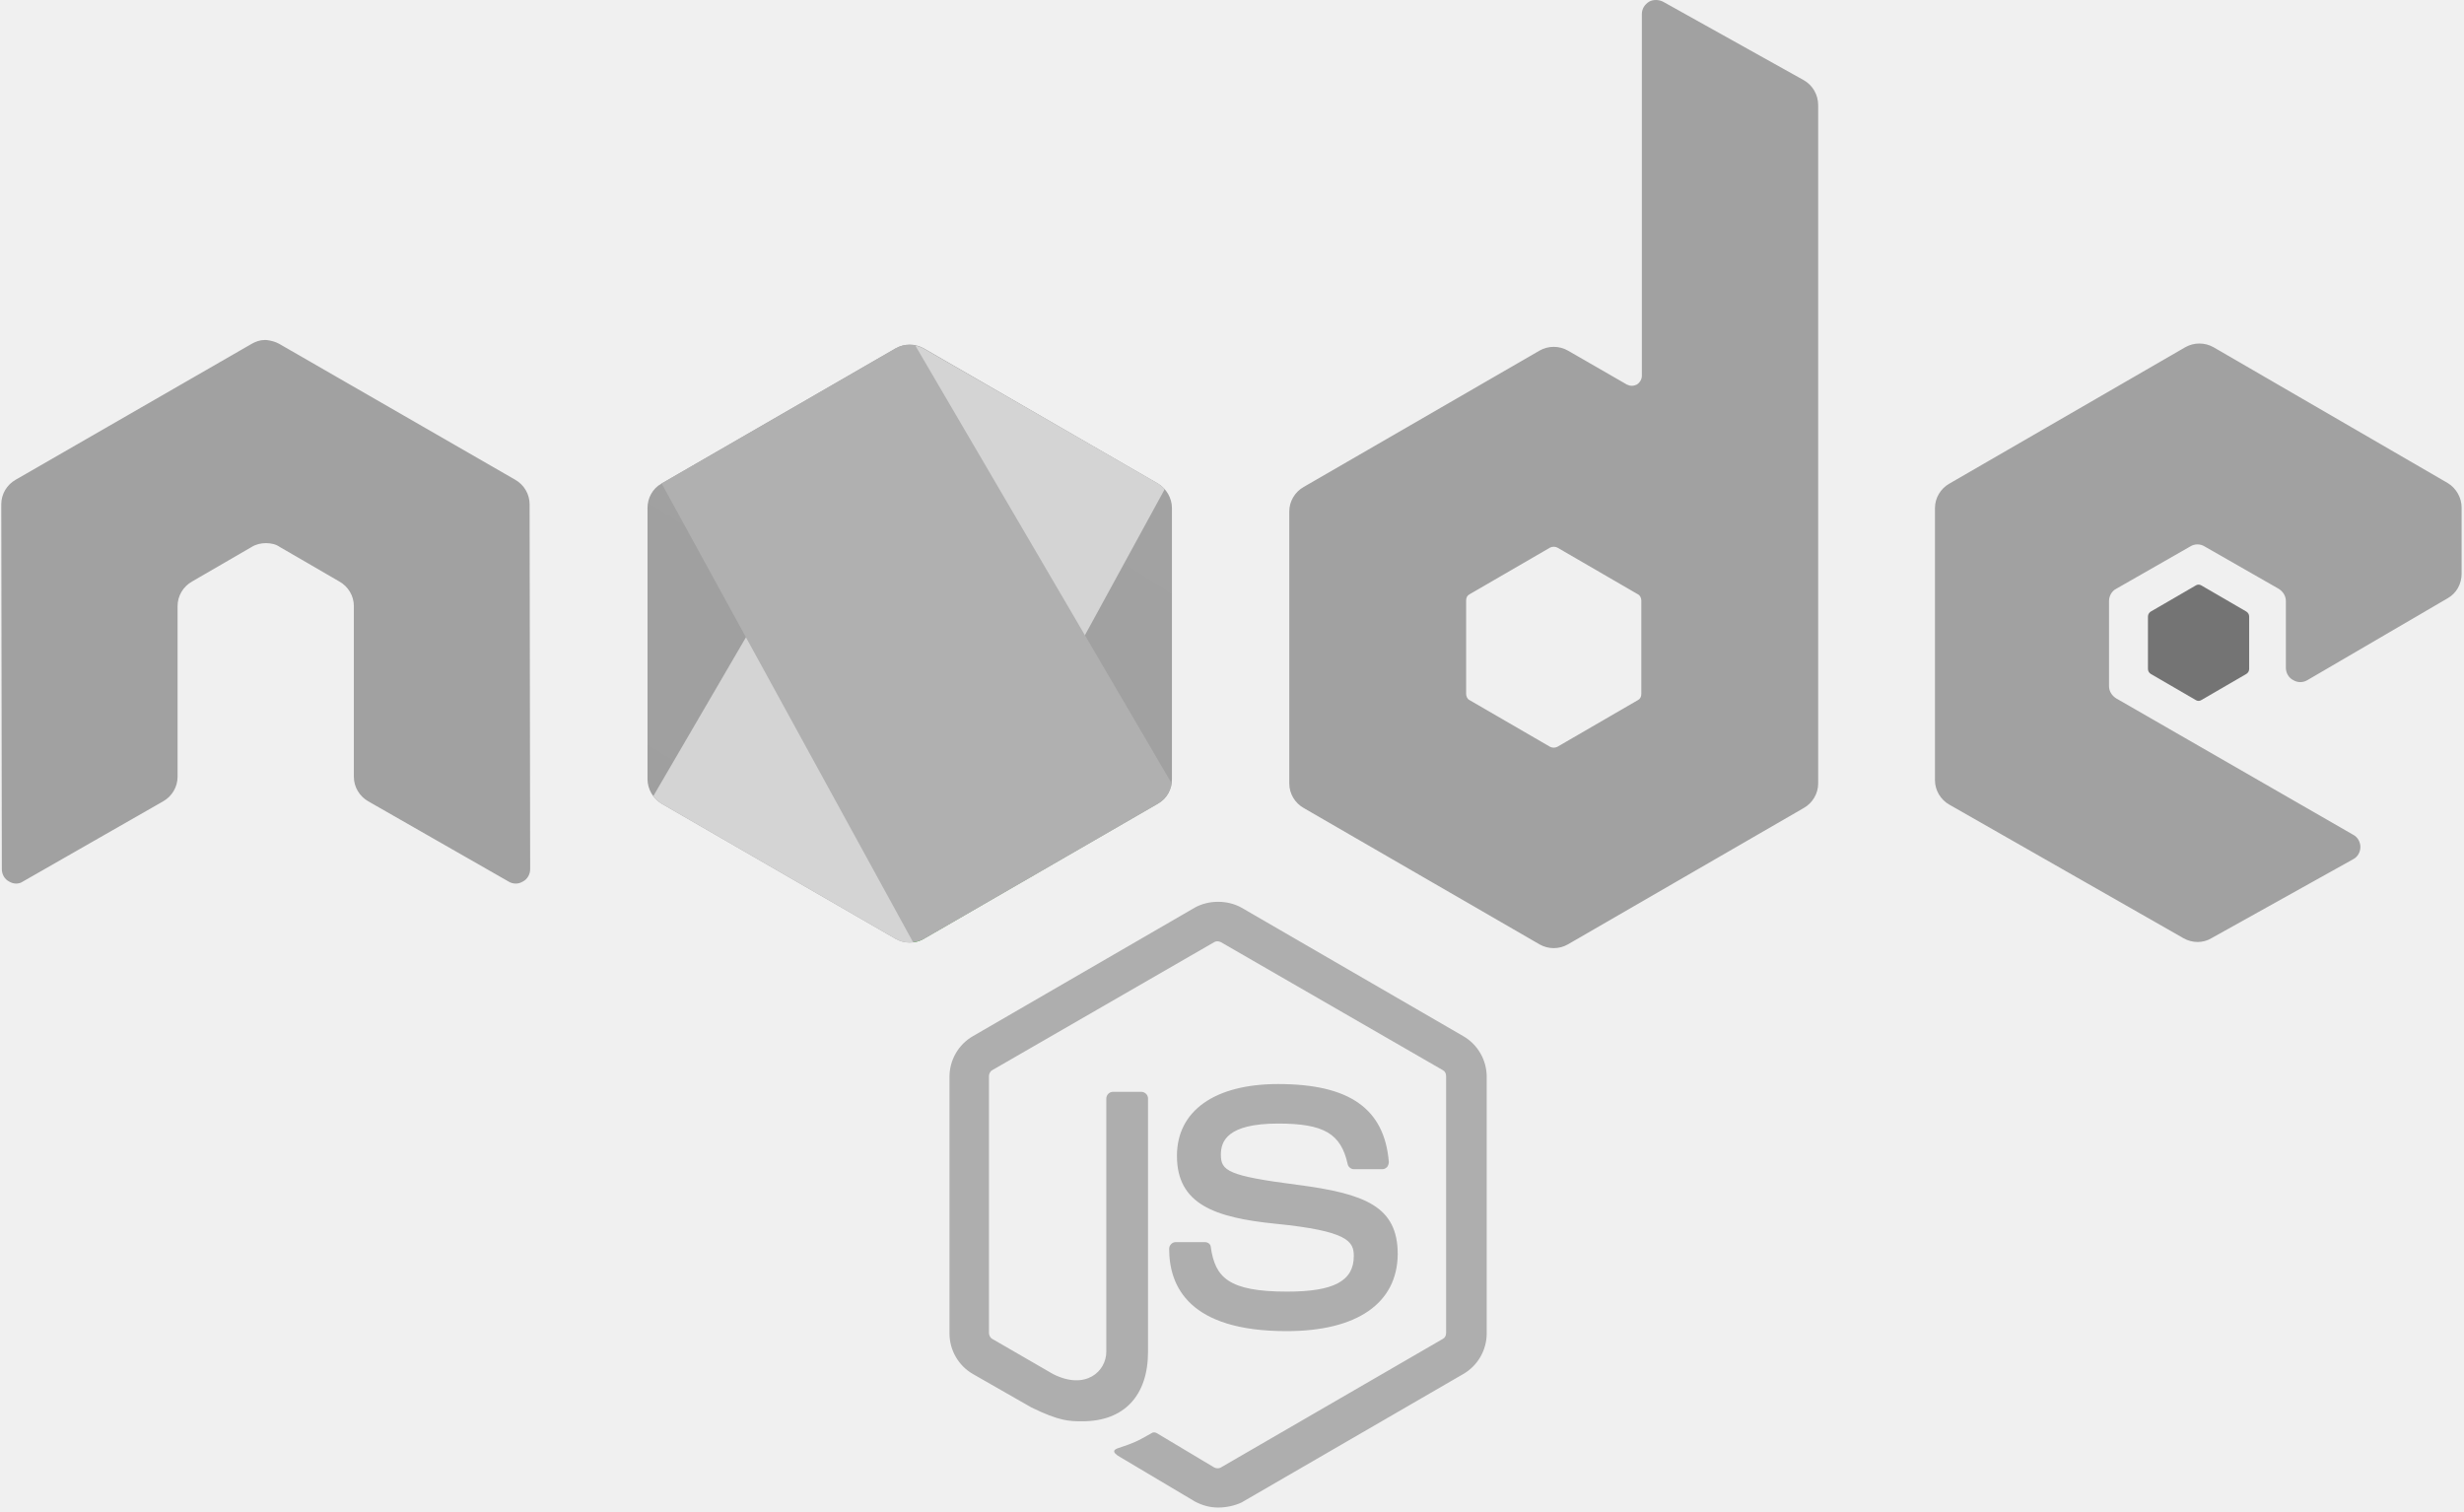
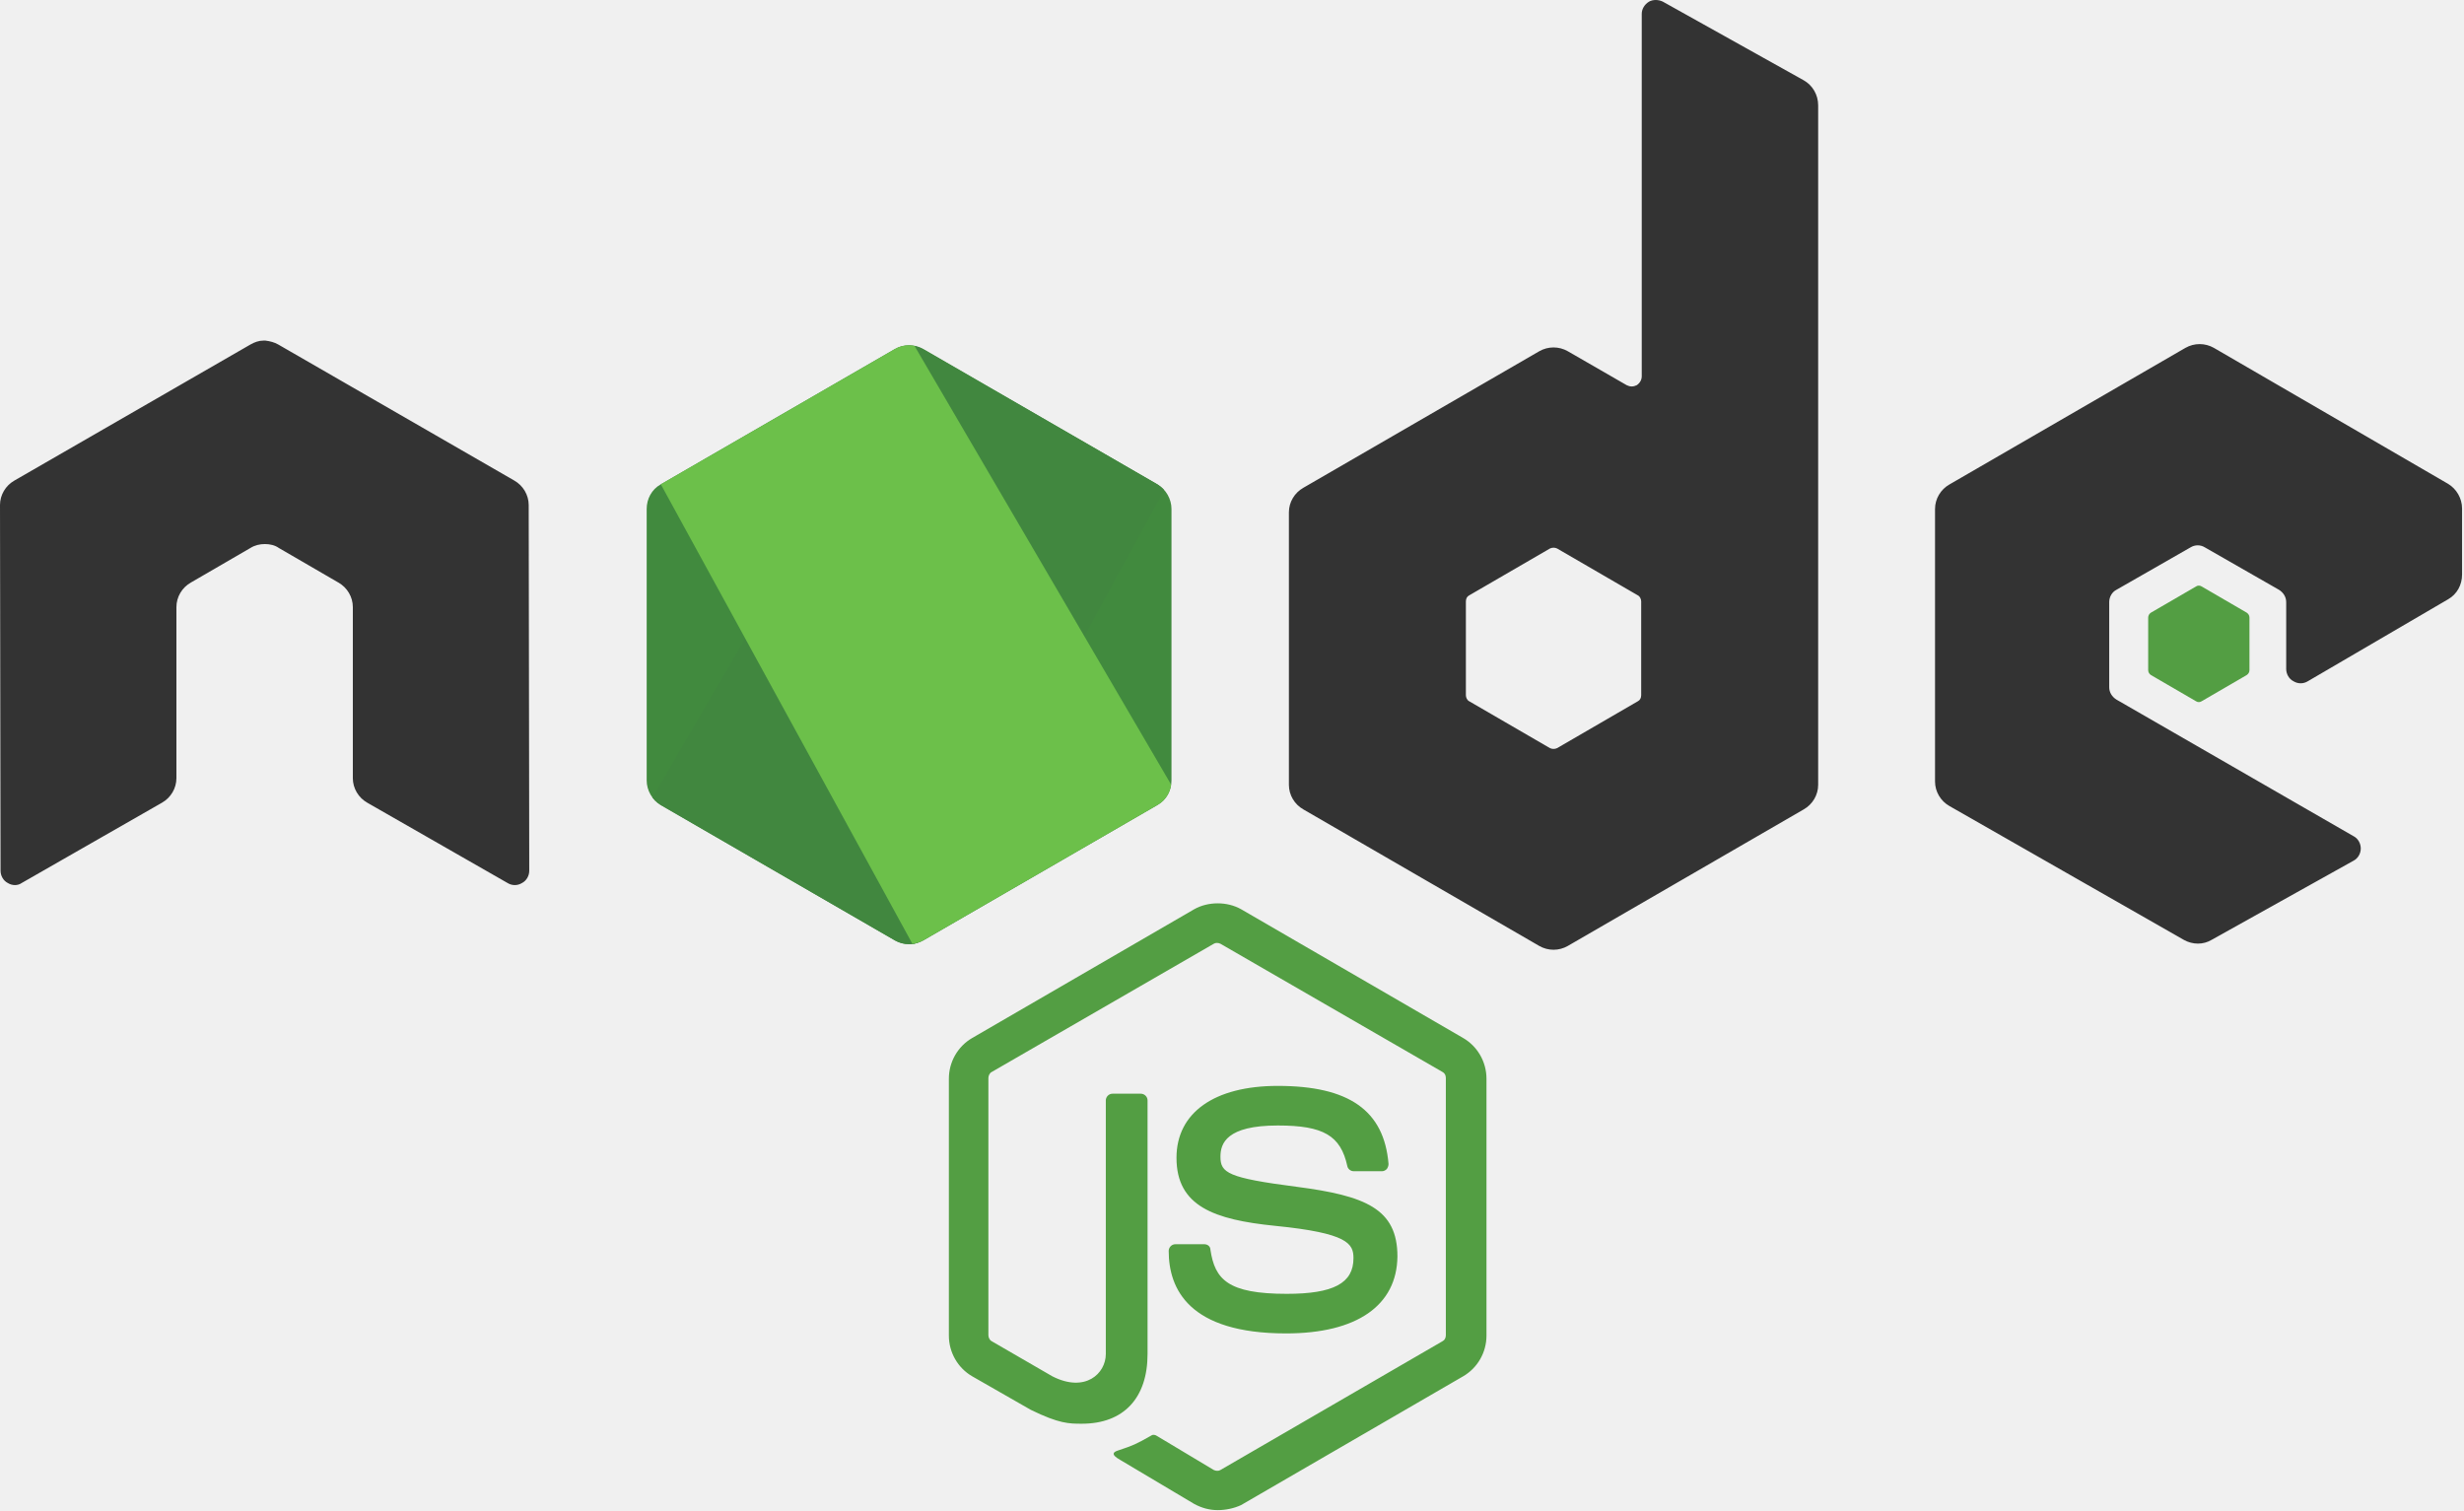
- <svg xmlns="http://www.w3.org/2000/svg" width="295" height="181" viewBox="0 0 295 181" fill="none">
-   <g clip-path="url(#clip0_38_140)">
-     <path d="M145.835 180.478C144.837 180.478 143.905 180.211 143.039 179.745L134.184 174.482C132.852 173.749 133.518 173.483 133.917 173.35C135.715 172.75 136.048 172.616 137.912 171.551C138.112 171.417 138.379 171.484 138.578 171.617L145.37 175.681C145.636 175.814 145.969 175.814 146.168 175.681L172.735 160.292C173.001 160.158 173.135 159.892 173.135 159.559V128.847C173.135 128.513 173.001 128.247 172.735 128.113L146.168 112.791C145.902 112.657 145.569 112.657 145.37 112.791L118.803 128.113C118.537 128.247 118.403 128.58 118.403 128.846V159.558C118.403 159.825 118.537 160.158 118.803 160.292L126.061 164.489C129.989 166.487 132.452 164.155 132.452 161.824V131.511C132.452 131.111 132.785 130.711 133.251 130.711H136.647C137.047 130.711 137.446 131.045 137.446 131.511V161.824C137.446 167.087 134.583 170.152 129.589 170.152C128.058 170.152 126.86 170.152 123.464 168.486L116.473 164.489C114.741 163.49 113.676 161.624 113.676 159.625V128.913C113.676 126.914 114.741 125.049 116.473 124.05L143.039 108.66C144.704 107.727 146.968 107.727 148.632 108.66L175.198 124.05C176.929 125.049 177.995 126.914 177.995 128.913V159.625C177.995 161.624 176.929 163.49 175.198 164.489L148.632 179.878C147.766 180.278 146.767 180.478 145.835 180.478ZM154.025 159.359C142.373 159.359 139.976 154.029 139.976 149.499C139.976 149.099 140.309 148.7 140.775 148.7H144.238C144.637 148.7 144.97 148.966 144.97 149.366C145.503 152.897 147.034 154.629 154.092 154.629C159.684 154.629 162.082 153.363 162.082 150.365C162.082 148.633 161.416 147.367 152.694 146.501C145.436 145.768 140.908 144.169 140.908 138.373C140.908 132.977 145.436 129.779 153.026 129.779C161.549 129.779 165.744 132.71 166.277 139.105C166.277 139.306 166.21 139.505 166.077 139.705C165.943 139.839 165.744 139.972 165.544 139.972H162.082C161.749 139.972 161.416 139.705 161.349 139.372C160.55 135.708 158.486 134.509 153.026 134.509C146.901 134.509 146.168 136.641 146.168 138.24C146.168 140.172 147.034 140.771 155.29 141.837C163.48 142.904 167.342 144.436 167.342 150.165C167.275 156.028 162.481 159.359 154.025 159.359Z" fill="#AEAEAE" />
-     <path d="M63.406 60.359C63.406 59.16 62.74 58.027 61.675 57.428L33.444 41.172C32.978 40.905 32.445 40.772 31.913 40.705H31.646C31.114 40.705 30.581 40.905 30.115 41.172L1.884 57.428C0.818 58.027 0.153 59.16 0.153 60.359L0.22 104.063C0.22 104.662 0.553 105.262 1.085 105.529C1.618 105.862 2.283 105.862 2.75 105.529L19.529 95.935C20.594 95.336 21.26 94.203 21.26 93.004V72.551C21.26 71.352 21.925 70.219 22.991 69.62L30.115 65.489C30.648 65.156 31.247 65.022 31.846 65.022C32.445 65.022 33.044 65.156 33.511 65.489L40.635 69.62C41.701 70.219 42.366 71.352 42.366 72.551V93.004C42.366 94.203 43.032 95.336 44.097 95.935L60.876 105.529C61.409 105.862 62.075 105.862 62.607 105.529C63.14 105.262 63.473 104.662 63.473 104.063L63.406 60.359ZM199.102 0.2C198.569 -0.067 197.903 -0.067 197.437 0.2C196.904 0.533 196.571 1.066 196.571 1.665V44.97C196.571 45.369 196.372 45.769 195.972 46.036C195.573 46.235 195.173 46.235 194.774 46.036L187.716 41.972C187.199 41.677 186.614 41.522 186.018 41.522C185.423 41.522 184.838 41.677 184.32 41.972L156.089 58.294C155.024 58.894 154.358 60.026 154.358 61.225V93.803C154.358 95.002 155.024 96.135 156.089 96.735L184.32 113.057C184.838 113.352 185.423 113.507 186.018 113.507C186.614 113.507 187.199 113.352 187.716 113.057L215.947 96.735C217.012 96.135 217.678 95.002 217.678 93.803V12.592C217.678 11.326 217.012 10.194 215.947 9.594L199.102 0.2ZM196.505 83.077C196.505 83.41 196.372 83.677 196.105 83.81L186.451 89.406C186.316 89.472 186.168 89.506 186.018 89.506C185.868 89.506 185.72 89.472 185.585 89.406L175.931 83.81C175.664 83.677 175.531 83.344 175.531 83.077V71.885C175.531 71.552 175.664 71.285 175.931 71.152L185.585 65.555C185.72 65.49 185.868 65.455 186.018 65.455C186.168 65.455 186.316 65.49 186.451 65.555L196.105 71.152C196.372 71.285 196.505 71.618 196.505 71.885V83.077ZM293.05 71.618C294.115 71.019 294.715 69.886 294.715 68.687V60.759C294.715 59.56 294.049 58.427 293.05 57.828L265.019 41.572C264.501 41.278 263.916 41.123 263.321 41.123C262.725 41.123 262.14 41.278 261.623 41.572L233.392 57.894C232.326 58.494 231.661 59.626 231.661 60.826V93.403C231.661 94.603 232.326 95.735 233.392 96.335L261.423 112.324C262.489 112.923 263.753 112.923 264.752 112.324L281.73 102.865C282.263 102.598 282.596 101.998 282.596 101.399C282.596 100.799 282.263 100.2 281.73 99.933L253.366 83.611C252.834 83.278 252.501 82.745 252.501 82.145V71.952C252.501 71.353 252.834 70.753 253.366 70.486L262.222 65.423C262.481 65.26 262.781 65.173 263.088 65.173C263.394 65.173 263.694 65.26 263.953 65.423L272.808 70.486C273.341 70.819 273.674 71.352 273.674 71.952V79.947C273.674 80.546 274.007 81.146 274.54 81.412C275.073 81.745 275.738 81.745 276.271 81.412L293.05 71.618Z" fill="#A1A1A1" />
-     <path d="M262.888 70.086C262.987 70.021 263.102 69.987 263.221 69.987C263.339 69.987 263.455 70.021 263.553 70.086L268.947 73.217C269.147 73.35 269.28 73.55 269.28 73.817V80.079C269.28 80.346 269.147 80.546 268.947 80.679L263.553 83.81C263.455 83.875 263.339 83.91 263.221 83.91C263.102 83.91 262.987 83.875 262.888 83.81L257.495 80.679C257.295 80.546 257.162 80.346 257.162 80.079V73.817C257.162 73.55 257.295 73.35 257.495 73.217L262.888 70.086Z" fill="#747474" />
-     <path d="M110.613 41.706C110.096 41.411 109.511 41.256 108.916 41.256C108.32 41.256 107.735 41.411 107.218 41.706L79.187 57.894C78.121 58.493 77.522 59.626 77.522 60.825V93.27C77.522 94.469 78.188 95.601 79.187 96.201L107.218 112.39C107.735 112.685 108.32 112.84 108.916 112.84C109.511 112.84 110.096 112.685 110.613 112.39L138.645 96.201C139.71 95.601 140.31 94.469 140.31 93.27V60.825C140.31 59.626 139.644 58.493 138.645 57.894L110.613 41.706Z" fill="url(#paint0_linear_38_140)" />
-     <mask id="mask0_38_140" style="mask-type:luminance" maskUnits="userSpaceOnUse" x="77" y="41" width="64" height="72">
-       <path d="M110.613 41.706C110.096 41.411 109.511 41.256 108.916 41.256C108.32 41.256 107.735 41.411 107.218 41.706L79.187 57.894C78.121 58.493 77.522 59.626 77.522 60.825V93.27C77.522 94.469 78.188 95.601 79.187 96.201L107.218 112.39C107.735 112.685 108.32 112.84 108.916 112.84C109.511 112.84 110.096 112.685 110.613 112.39L138.645 96.201C139.71 95.601 140.31 94.469 140.31 93.27V60.825C140.31 59.626 139.644 58.493 138.645 57.894L110.613 41.706Z" fill="white" />
-     </mask>
-     <g mask="url(#mask0_38_140)">
-       <path d="M138.711 57.894L110.547 41.706C110.27 41.566 109.98 41.454 109.681 41.372L78.121 95.469C78.382 95.789 78.698 96.059 79.054 96.269L107.218 112.458C108.017 112.924 108.949 113.058 109.814 112.791L139.444 58.561C139.244 58.295 138.978 58.093 138.711 57.894Z" fill="url(#paint1_linear_38_140)" />
-     </g>
-     <mask id="mask1_38_140" style="mask-type:luminance" maskUnits="userSpaceOnUse" x="77" y="41" width="64" height="72">
-       <path d="M110.613 41.706C110.096 41.411 109.511 41.256 108.916 41.256C108.32 41.256 107.735 41.411 107.218 41.706L79.187 57.894C78.121 58.493 77.522 59.626 77.522 60.825V93.27C77.522 94.469 78.188 95.601 79.187 96.201L107.218 112.39C107.735 112.685 108.32 112.84 108.916 112.84C109.511 112.84 110.096 112.685 110.613 112.39L138.645 96.201C139.71 95.601 140.31 94.469 140.31 93.27V60.825C140.31 59.626 139.644 58.493 138.645 57.894L110.613 41.706Z" fill="white" />
-     </mask>
-     <g mask="url(#mask1_38_140)">
-       <path fill-rule="evenodd" clip-rule="evenodd" d="M138.778 96.201C139.577 95.735 140.177 94.936 140.443 94.07L109.548 41.306C108.749 41.172 107.883 41.239 107.151 41.705L79.186 57.828L109.348 112.857C109.787 112.785 110.213 112.651 110.613 112.458L138.778 96.202L138.778 96.201Z" fill="url(#paint2_linear_38_140)" />
-       <path fill-rule="evenodd" clip-rule="evenodd" d="M138.778 96.201L110.68 112.391C110.283 112.593 109.856 112.728 109.415 112.79L109.948 113.79L141.108 95.736V95.336L140.309 94.003C140.176 94.936 139.577 95.735 138.778 96.201Z" fill="url(#paint3_linear_38_140)" />
-       <path fill-rule="evenodd" clip-rule="evenodd" d="M138.778 96.201L110.68 112.391C110.283 112.593 109.856 112.728 109.415 112.79L109.948 113.79L141.108 95.736V95.336L140.309 94.003C140.176 94.936 139.577 95.735 138.778 96.201Z" fill="url(#paint4_linear_38_140)" />
-     </g>
+ <svg xmlns="http://www.w3.org/2000/svg" width="403" height="247" viewBox="0 0 403 247" fill="none">
+   <path d="M199.156 246.976C197.791 246.976 196.517 246.611 195.333 245.973L183.228 238.771C181.407 237.768 182.318 237.403 182.864 237.221C185.321 236.401 185.776 236.218 188.325 234.76C188.598 234.577 188.963 234.669 189.235 234.851L198.52 240.412C198.884 240.594 199.339 240.594 199.611 240.412L235.93 219.352C236.293 219.17 236.476 218.805 236.476 218.349V176.321C236.476 175.864 236.293 175.501 235.93 175.318L199.611 154.349C199.248 154.166 198.792 154.166 198.52 154.349L162.202 175.318C161.838 175.5 161.655 175.956 161.655 176.32V218.349C161.655 218.714 161.838 219.169 162.202 219.352L172.123 225.095C177.494 227.83 180.861 224.639 180.861 221.449V179.967C180.861 179.42 181.317 178.873 181.954 178.873H186.596C187.142 178.873 187.688 179.329 187.688 179.967V221.449C187.688 228.651 183.774 232.845 176.947 232.845C174.854 232.845 173.216 232.845 168.573 230.565L159.016 225.095C156.65 223.728 155.193 221.175 155.193 218.44V176.412C155.193 173.677 156.65 171.123 159.016 169.756L195.333 148.696C197.609 147.42 200.705 147.42 202.98 148.696L239.297 169.756C241.664 171.123 243.121 173.677 243.121 176.412V218.44C243.121 221.175 241.664 223.728 239.297 225.095L202.98 246.155C201.796 246.703 200.431 246.976 199.156 246.976ZM210.352 218.076C194.424 218.076 191.147 210.782 191.147 204.583C191.147 204.035 191.602 203.489 192.239 203.489H196.972C197.518 203.489 197.973 203.853 197.973 204.401C198.702 209.232 200.795 211.603 210.443 211.603C218.089 211.603 221.367 209.87 221.367 205.768C221.367 203.397 220.456 201.666 208.532 200.48C198.61 199.477 192.421 197.289 192.421 189.358C192.421 181.973 198.611 177.596 208.987 177.596C220.638 177.596 226.373 181.608 227.101 190.36C227.101 190.634 227.01 190.907 226.828 191.181C226.645 191.363 226.373 191.545 226.099 191.545H221.366C220.911 191.545 220.456 191.181 220.365 190.725C219.273 185.711 216.451 184.07 208.987 184.07C200.613 184.07 199.611 186.987 199.611 189.175C199.611 191.819 200.795 192.639 212.082 194.098C223.277 195.557 228.557 197.654 228.557 205.494C228.466 213.517 221.913 218.076 210.352 218.076Z" fill="#539E43" />
+   <path d="M86.471 82.599C86.471 80.959 85.561 79.408 84.105 78.587L45.511 56.343C44.873 55.977 44.146 55.795 43.418 55.704H43.053C42.325 55.704 41.597 55.977 40.96 56.343L2.367 78.587C0.91 79.408 0 80.958 0 82.599L0.091 142.405C0.091 143.226 0.547 144.046 1.274 144.411C2.003 144.867 2.912 144.867 3.55 144.411L26.488 131.283C27.944 130.463 28.854 128.913 28.854 127.272V99.283C28.854 97.642 29.764 96.092 31.221 95.272L40.96 89.619C41.688 89.163 42.508 88.98 43.327 88.98C44.146 88.98 44.965 89.163 45.603 89.619L55.342 95.272C56.798 96.092 57.708 97.641 57.708 99.283V127.272C57.708 128.913 58.618 130.463 60.075 131.283L83.012 144.411C83.741 144.867 84.65 144.867 85.379 144.411C86.107 144.046 86.562 143.226 86.562 142.405L86.471 82.599ZM271.974 0.274C271.246 -0.091 270.336 -0.091 269.698 0.274C268.97 0.73 268.515 1.459 268.515 2.279V61.539C268.515 62.086 268.243 62.633 267.696 62.998C267.15 63.271 266.604 63.271 266.058 62.998L256.41 57.437C255.702 57.033 254.902 56.821 254.088 56.821C253.274 56.821 252.474 57.033 251.767 57.437L213.174 79.773C211.718 80.593 210.807 82.143 210.807 83.784V128.365C210.807 130.006 211.718 131.557 213.174 132.377L251.767 154.713C252.474 155.117 253.274 155.329 254.088 155.329C254.902 155.329 255.702 155.117 256.41 154.713L295.003 132.377C296.459 131.557 297.37 130.007 297.37 128.365V17.231C297.37 15.499 296.459 13.95 295.003 13.129L271.974 0.274ZM268.425 113.688C268.425 114.144 268.243 114.508 267.878 114.69L254.68 122.348C254.496 122.438 254.293 122.485 254.088 122.485C253.883 122.485 253.681 122.438 253.497 122.348L240.299 114.69C239.934 114.508 239.752 114.052 239.752 113.688V98.371C239.752 97.915 239.934 97.551 240.299 97.368L253.497 89.71C253.681 89.62 253.883 89.573 254.088 89.573C254.293 89.573 254.496 89.62 254.68 89.71L267.878 97.368C268.243 97.55 268.425 98.007 268.425 98.371V113.688ZM400.406 98.007C401.863 97.186 402.682 95.636 402.682 93.995V83.146C402.682 81.505 401.772 79.955 400.406 79.135L362.086 56.89C361.379 56.487 360.579 56.275 359.765 56.275C358.951 56.275 358.152 56.487 357.444 56.89L318.851 79.225C317.394 80.046 316.484 81.596 316.484 83.237V127.819C316.484 129.459 317.394 131.009 318.851 131.83L357.171 153.71C358.628 154.53 360.357 154.53 361.722 153.71L384.932 140.765C385.661 140.4 386.116 139.58 386.116 138.76C386.116 137.939 385.661 137.119 384.932 136.754L346.157 114.417C345.429 113.962 344.974 113.232 344.974 112.412V98.463C344.974 97.643 345.429 96.823 346.157 96.457L358.263 89.528C358.618 89.305 359.028 89.186 359.447 89.186C359.865 89.186 360.276 89.305 360.63 89.528L372.735 96.457C373.464 96.913 373.919 97.642 373.919 98.463V109.404C373.919 110.224 374.374 111.044 375.102 111.409C375.831 111.865 376.74 111.865 377.469 111.409L400.406 98.007Z" fill="#333333" />
+   <path d="M359.174 95.91C359.309 95.821 359.467 95.773 359.629 95.773C359.79 95.773 359.949 95.821 360.084 95.91L367.457 100.195C367.73 100.376 367.912 100.65 367.912 101.015V109.585C367.912 109.949 367.73 110.223 367.457 110.405L360.084 114.69C359.949 114.779 359.79 114.827 359.629 114.827C359.467 114.827 359.309 114.779 359.174 114.69L351.801 110.405C351.528 110.223 351.346 109.949 351.346 109.585V101.015C351.346 100.65 351.528 100.376 351.801 100.195L359.174 95.91Z" fill="#539E43" />
+   <path d="M151.005 57.072C150.298 56.669 149.498 56.457 148.685 56.457C147.871 56.457 147.071 56.669 146.364 57.072L108.044 79.225C106.587 80.045 105.768 81.595 105.768 83.236V127.636C105.768 129.276 106.678 130.826 108.044 131.647L146.364 153.801C147.071 154.204 147.871 154.416 148.685 154.416C149.498 154.416 150.298 154.204 151.005 153.801L189.326 131.647C190.783 130.826 191.602 129.276 191.602 127.636V83.237C191.602 81.596 190.691 80.046 189.326 79.225L151.005 57.072Z" fill="url(#paint0_linear_95_29)" />
+   <mask id="mask0_95_29" style="mask-type:luminance" maskUnits="userSpaceOnUse" x="105" y="56" width="87" height="99">
+     <path d="M151.005 57.072C150.298 56.669 149.498 56.457 148.685 56.457C147.871 56.457 147.071 56.669 146.364 57.072L108.044 79.225C106.587 80.045 105.768 81.595 105.768 83.236V127.636C105.768 129.276 106.678 130.826 108.044 131.647L146.364 153.801C147.071 154.204 147.871 154.416 148.685 154.416C149.498 154.416 150.298 154.204 151.005 153.801L189.326 131.647C190.783 130.826 191.602 129.276 191.602 127.636V83.237C191.602 81.596 190.691 80.046 189.326 79.225L151.005 57.072Z" fill="white" />
+   </mask>
+   <g mask="url(#mask0_95_29)">
+     <path d="M189.416 79.226L150.914 57.072C150.536 56.881 150.139 56.728 149.731 56.616L106.586 130.646C106.943 131.083 107.375 131.453 107.861 131.74L146.363 153.894C147.455 154.532 148.73 154.714 149.912 154.349L190.418 80.138C190.145 79.774 189.78 79.499 189.416 79.226Z" fill="url(#paint1_linear_95_29)" />
+   </g>
+   <mask id="mask1_95_29" style="mask-type:luminance" maskUnits="userSpaceOnUse" x="105" y="56" width="87" height="99">
+     <path d="M151.005 57.072C150.298 56.669 149.498 56.457 148.685 56.457C147.871 56.457 147.071 56.669 146.364 57.072L108.044 79.225C106.587 80.045 105.768 81.595 105.768 83.236V127.636C105.768 129.276 106.678 130.826 108.044 131.647L146.364 153.801C147.071 154.204 147.871 154.416 148.685 154.416C149.498 154.416 150.298 154.204 151.005 153.801L189.326 131.647C190.783 130.826 191.602 129.276 191.602 127.636V83.237C191.602 81.596 190.691 80.046 189.326 79.225L151.005 57.072Z" fill="white" />
+   </mask>
+   <g mask="url(#mask1_95_29)">
+     <path fill-rule="evenodd" clip-rule="evenodd" d="M189.507 131.648C190.6 131.009 191.419 129.915 191.783 128.73L149.548 56.525C148.455 56.343 147.272 56.433 146.271 57.072L108.042 79.135L149.274 154.44C149.874 154.341 150.457 154.157 151.004 153.893L189.507 131.648L189.507 131.648Z" fill="url(#paint2_linear_95_29)" />
+     <path fill-rule="evenodd" clip-rule="evenodd" d="M189.508 131.647L151.097 153.802C150.554 154.079 149.97 154.263 149.367 154.348L150.096 155.716L192.694 131.01V130.463L191.601 128.639C191.419 129.915 190.6 131.009 189.508 131.647Z" fill="url(#paint3_linear_95_29)" />
+     <path fill-rule="evenodd" clip-rule="evenodd" d="M189.508 131.647L151.097 153.802C150.554 154.079 149.97 154.263 149.367 154.348L150.096 155.716L192.694 131.01V130.463L191.601 128.639C191.419 129.915 190.6 131.009 189.508 131.647Z" fill="url(#paint4_linear_95_29)" />
  </g>
  <defs>
-     <linearGradient id="paint0_linear_38_140" x1="4358.92" y1="1293.04" x2="1283.87" y2="6122.01" gradientUnits="userSpaceOnUse">
-       <stop stop-color="#D4D4D4" />
-       <stop offset="0.329" stop-color="#878787" />
-       <stop offset="0.635" stop-color="#C6C6C6" />
-       <stop offset="0.932" stop-color="#C7C7C7" />
-       <stop offset="1" stop-color="#E6E6E6" />
+     <linearGradient id="paint0_linear_95_29" x1="5958.67" y1="1769.47" x2="1748.8" y2="8373.79" gradientUnits="userSpaceOnUse">
+       <stop stop-color="#41873F" />
+       <stop offset="0.329" stop-color="#418B3D" />
+       <stop offset="0.635" stop-color="#419637" />
+       <stop offset="0.932" stop-color="#3FA92D" />
+       <stop offset="1" stop-color="#3FAE2A" />
    </linearGradient>
-     <linearGradient id="paint1_linear_38_140" x1="2732" y1="3988.96" x2="10428.9" y2="-190.363" gradientUnits="userSpaceOnUse">
-       <stop offset="0.138" stop-color="#D4D4D4" />
+     <linearGradient id="paint1_linear_95_29" x1="3734.59" y1="5458.71" x2="14261.6" y2="-251.477" gradientUnits="userSpaceOnUse">
+       <stop offset="0.138" stop-color="#41873F" />
      <stop offset="0.403" stop-color="#54A044" />
      <stop offset="0.714" stop-color="#66B848" />
-       <stop offset="0.908" stop-color="#C3C3C3" />
+       <stop offset="0.908" stop-color="#6CC04A" />
    </linearGradient>
-     <linearGradient id="paint2_linear_38_140" x1="-189.67" y1="3621.64" x2="6296.69" y2="3621.64" gradientUnits="userSpaceOnUse">
-       <stop offset="0.092" stop-color="#B0B0B0" />
+     <linearGradient id="paint2_linear_95_29" x1="-259.499" y1="4956.04" x2="8607.72" y2="4956.04" gradientUnits="userSpaceOnUse">
+       <stop offset="0.092" stop-color="#6CC04A" />
      <stop offset="0.286" stop-color="#66B848" />
      <stop offset="0.597" stop-color="#54A044" />
      <stop offset="0.862" stop-color="#41873F" />
    </linearGradient>
-     <linearGradient id="paint3_linear_38_140" x1="-3182.28" y1="1088.78" x2="3304.01" y2="1088.78" gradientUnits="userSpaceOnUse">
-       <stop offset="0.092" stop-color="#BCBCBC" />
+     <linearGradient id="paint3_linear_95_29" x1="-4350.57" y1="1489.94" x2="4516.55" y2="1489.94" gradientUnits="userSpaceOnUse">
+       <stop offset="0.092" stop-color="#6CC04A" />
      <stop offset="0.286" stop-color="#66B848" />
      <stop offset="0.597" stop-color="#54A044" />
      <stop offset="0.862" stop-color="#41873F" />
    </linearGradient>
-     <linearGradient id="paint4_linear_38_140" x1="4248.97" y1="-4082.34" x2="2603.89" y2="4532.83" gradientUnits="userSpaceOnUse">
-       <stop stop-color="#6F6F6F" />
-       <stop offset="0.329" stop-color="#E4E4E4" />
+     <linearGradient id="paint4_linear_95_29" x1="5808.38" y1="-5586.5" x2="3555.01" y2="6202.12" gradientUnits="userSpaceOnUse">
+       <stop stop-color="#41873F" />
+       <stop offset="0.329" stop-color="#418B3D" />
      <stop offset="0.635" stop-color="#419637" />
      <stop offset="0.932" stop-color="#3FA92D" />
      <stop offset="1" stop-color="#3FAE2A" />
    </linearGradient>
-     <clipPath id="clip0_38_140">
-       <rect width="295" height="181" fill="white" />
-     </clipPath>
  </defs>
</svg>
